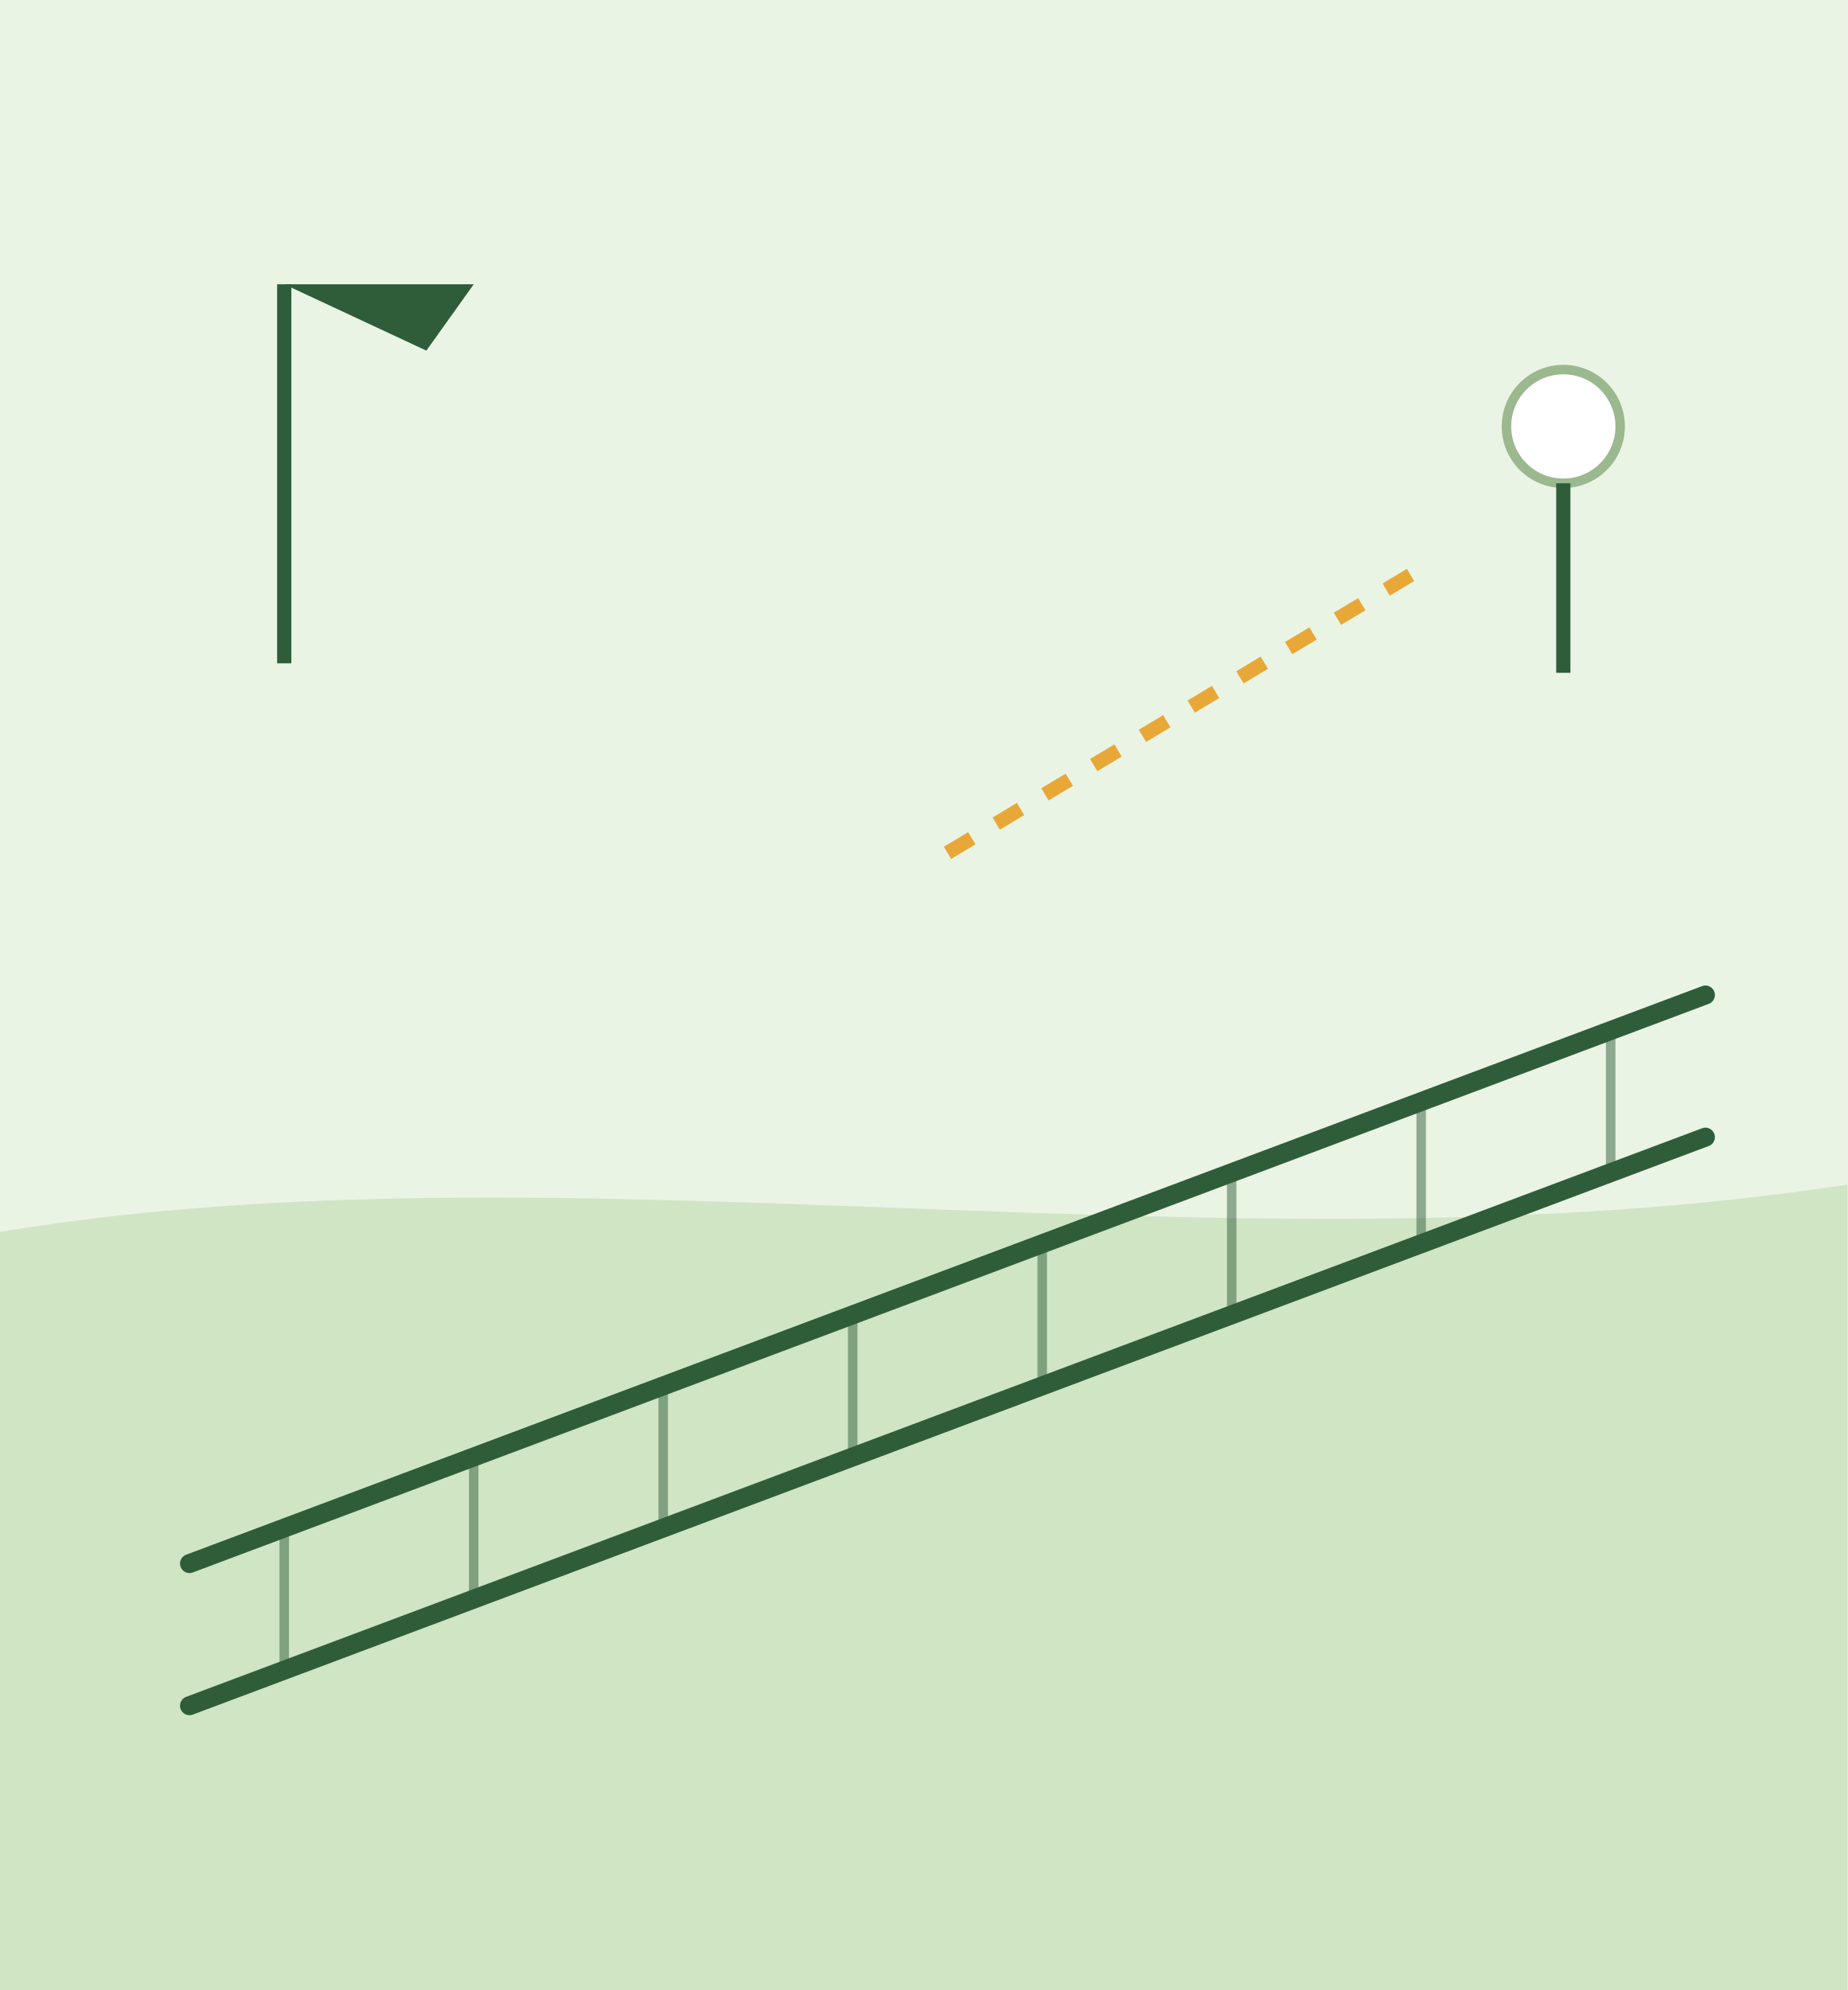
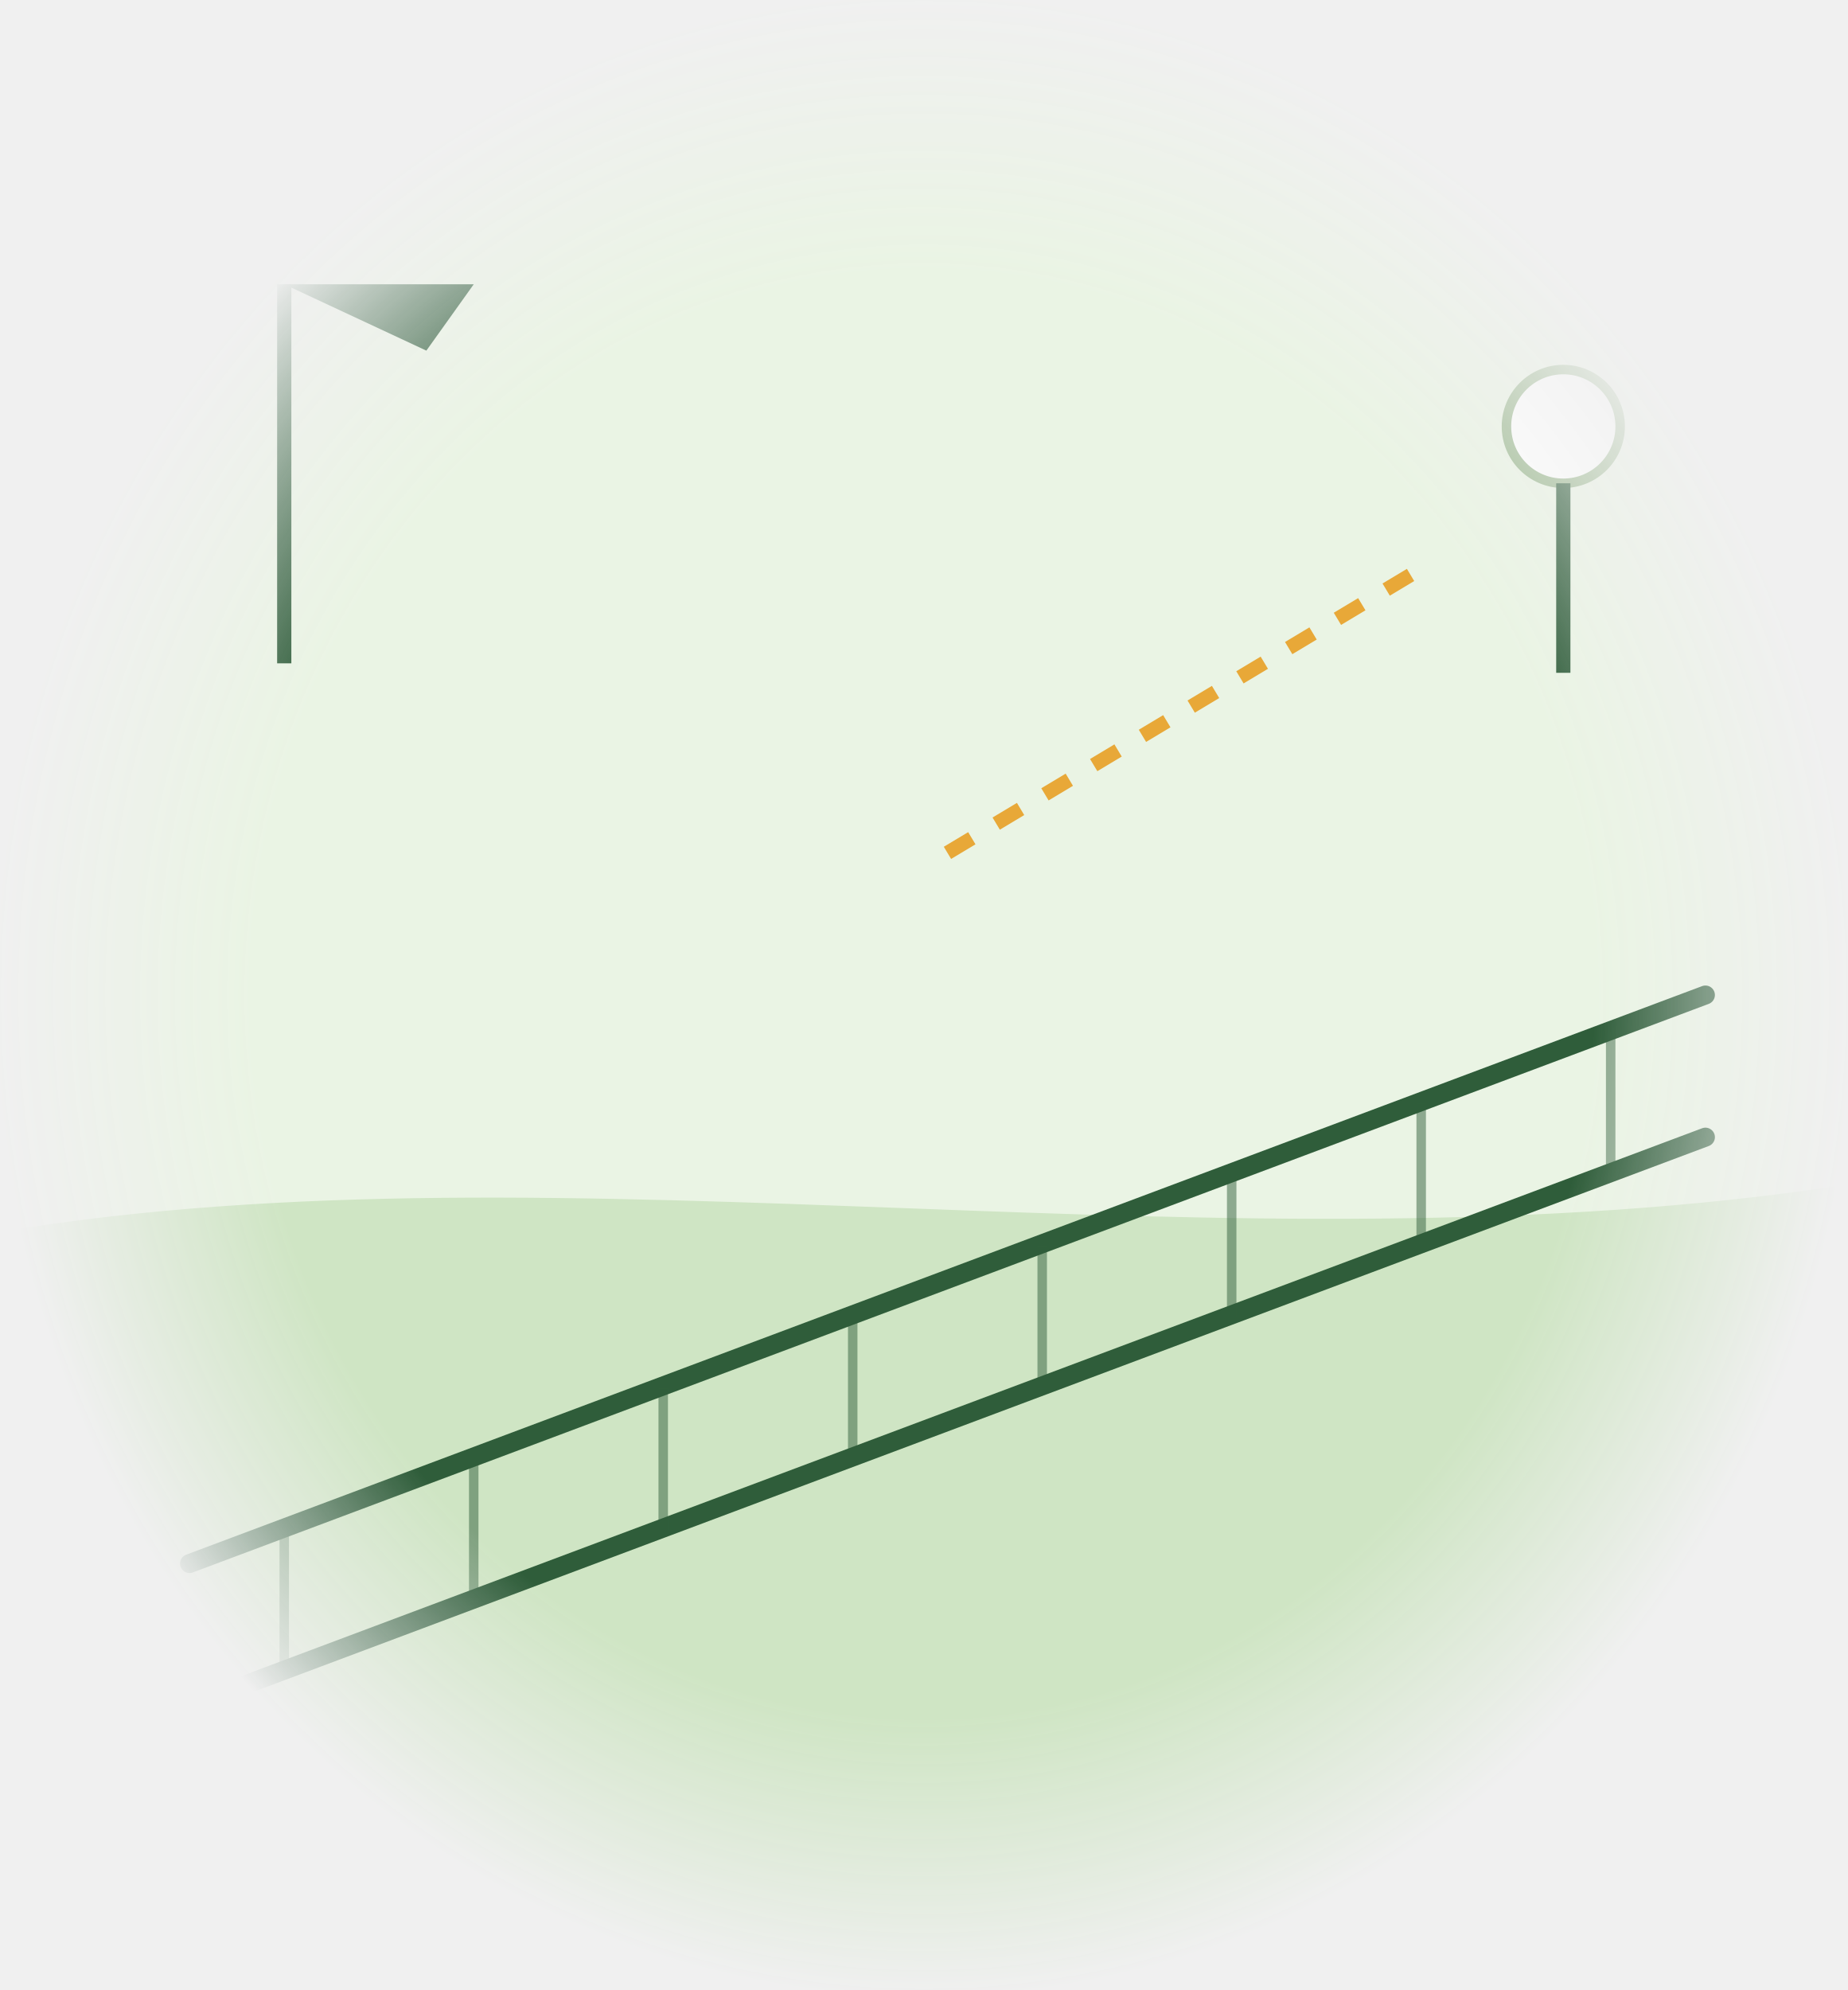
<svg xmlns="http://www.w3.org/2000/svg" viewBox="0 0 390 420">
-   <rect width="390" height="420" fill="#eaf4e4" />
-   <path d="M0 260 C 120 240, 260 270, 390 250 L390 420 L0 420Z" fill="#cfe5c4" />
-   <g stroke="#2f5d3a" stroke-width="4" stroke-linecap="round">
-     <line x1="40" y1="330" x2="360" y2="210" />
-     <line x1="40" y1="360" x2="360" y2="240" />
+   <defs>
+     <radialGradient id="feg" cx="0.5" cy="0.5" r="0.5">
+       <stop offset="0.72" stop-color="#fff" />
+       <stop offset="1" stop-color="#000" />
+     </radialGradient>
+     <mask id="fe" maskUnits="userSpaceOnUse" x="0" y="0" width="390" height="420">
+       <rect x="0" y="0" width="390" height="420" fill="url(#feg)" />
+     </mask>
+   </defs>
+   <g mask="url(#fe)">
+     <rect width="390" height="420" fill="#eaf4e4" />
+     <path d="M0 260 C 120 240, 260 270, 390 250 L390 420 L0 420Z" fill="#cfe5c4" />
+     <g stroke="#2f5d3a" stroke-width="4" stroke-linecap="round">
+       <line x1="40" y1="330" x2="360" y2="210" />
+       <line x1="40" y1="360" x2="360" y2="240" />
+     </g>
+     <g stroke="#2f5d3a" stroke-width="2" opacity="0.5">
+       <line x1="60" y1="323" x2="60" y2="353" />
+       <line x1="100" y1="308" x2="100" y2="338" />
+       <line x1="140" y1="293" x2="140" y2="323" />
+       <line x1="180" y1="278" x2="180" y2="308" />
+       <line x1="220" y1="263" x2="220" y2="293" />
+       <line x1="260" y1="248" x2="260" y2="278" />
+       <line x1="300" y1="233" x2="300" y2="263" />
+       <line x1="340" y1="218" x2="340" y2="248" />
+     </g>
+     <circle cx="330" cy="90" r="12" fill="#ffffff" stroke="#9bb88f" stroke-width="2" />
+     <path d="M330 102 v40" stroke="#2f5d3a" stroke-width="3" />
+     <path d="M200 180 L 300 120" stroke="#e8a838" stroke-width="3" stroke-dasharray="6 6" />
+     <path d="M60 60 l40 0 l-10 14 z" fill="#2f5d3a" />
+     <line x1="60" y1="60" x2="60" y2="140" stroke="#2f5d3a" stroke-width="3" />
  </g>
-   <g stroke="#2f5d3a" stroke-width="2" opacity="0.5">
-     <line x1="60" y1="323" x2="60" y2="353" />
-     <line x1="100" y1="308" x2="100" y2="338" />
-     <line x1="140" y1="293" x2="140" y2="323" />
-     <line x1="180" y1="278" x2="180" y2="308" />
-     <line x1="220" y1="263" x2="220" y2="293" />
-     <line x1="260" y1="248" x2="260" y2="278" />
-     <line x1="300" y1="233" x2="300" y2="263" />
-     <line x1="340" y1="218" x2="340" y2="248" />
-   </g>
-   <circle cx="330" cy="90" r="12" fill="#ffffff" stroke="#9bb88f" stroke-width="2" />
-   <path d="M330 102 v40" stroke="#2f5d3a" stroke-width="3" />
-   <path d="M200 180 L 300 120" stroke="#e8a838" stroke-width="3" stroke-dasharray="6 6" />
-   <path d="M60 60 l40 0 l-10 14 z" fill="#2f5d3a" />
-   <line x1="60" y1="60" x2="60" y2="140" stroke="#2f5d3a" stroke-width="3" />
</svg>
